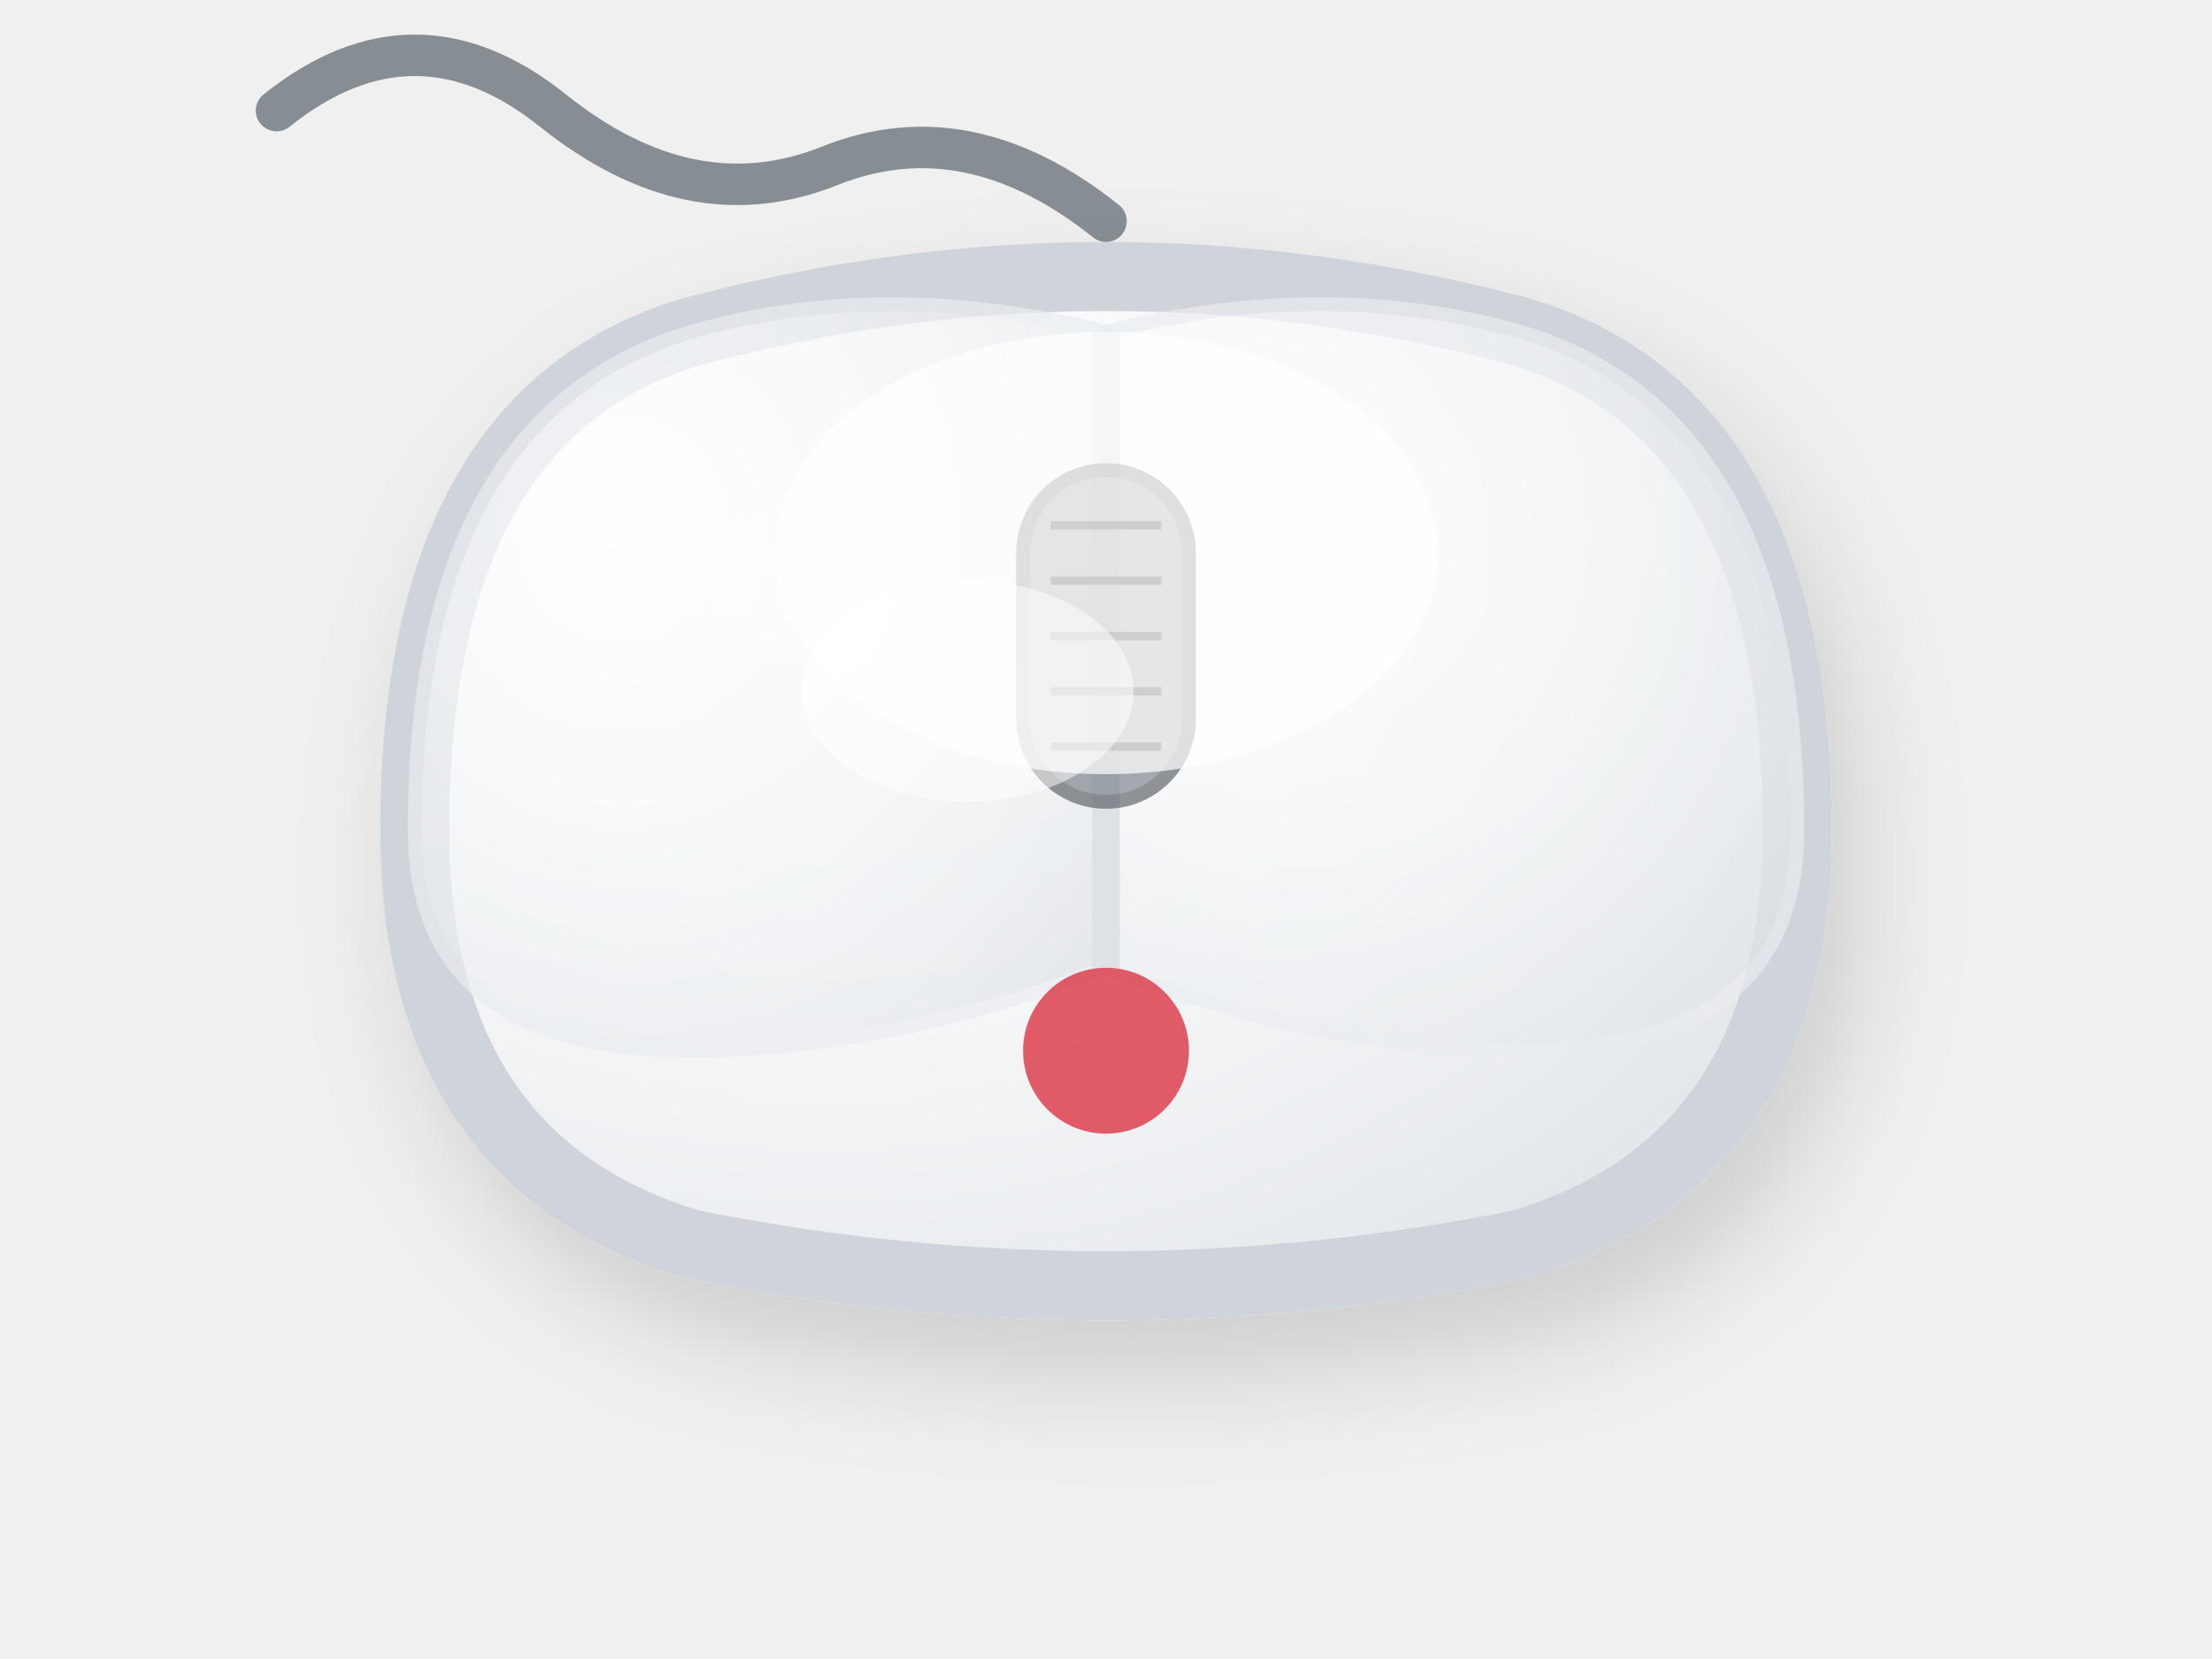
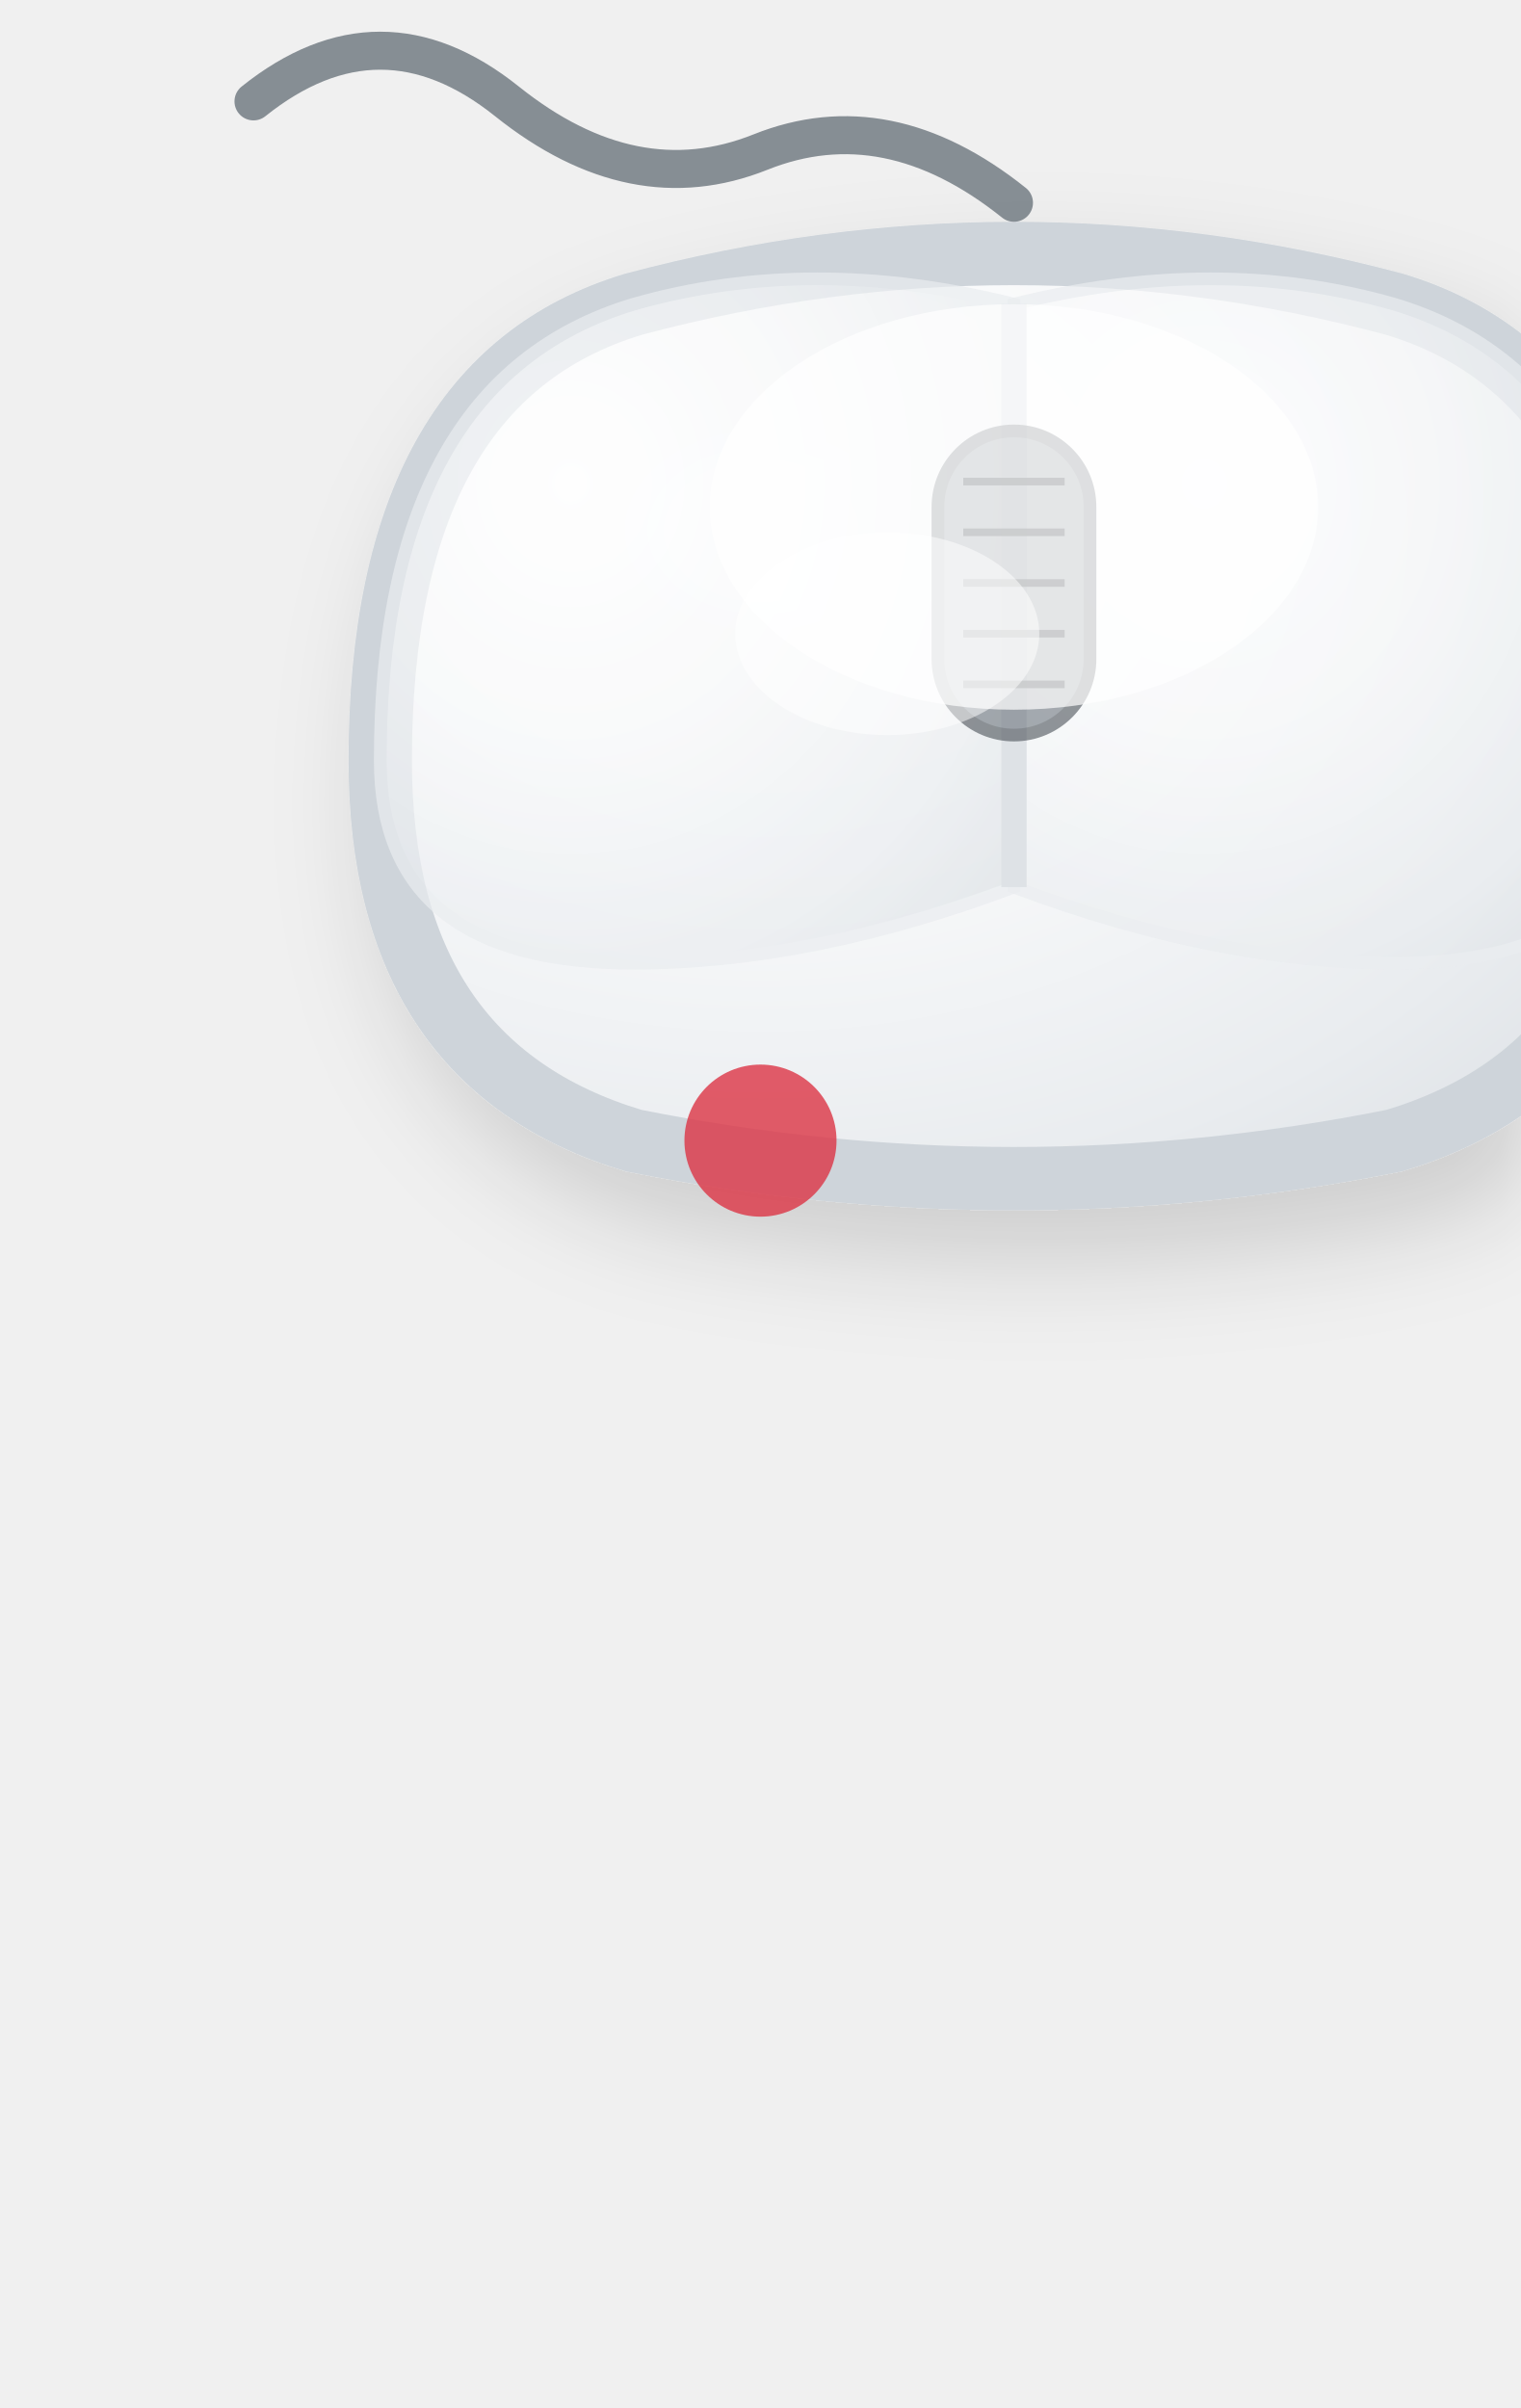
- <svg xmlns="http://www.w3.org/2000/svg" width="80" height="60" viewBox="0 0 80 60">
+ <svg xmlns="http://www.w3.org/2000/svg" width="60" height="95" viewBox="0 0 60 95">
  <defs>
    <radialGradient id="mouseBodyGrad" cx="0.3" cy="0.3" r="0.9">
      <stop offset="0%" style="stop-color:#ffffff;stop-opacity:1" />
      <stop offset="40%" style="stop-color:#f8f9fa;stop-opacity:1" />
      <stop offset="80%" style="stop-color:#e9ecef;stop-opacity:1" />
      <stop offset="100%" style="stop-color:#dee2e6;stop-opacity:1" />
    </radialGradient>
    <radialGradient id="bodyHighlightGrad" cx="0.4" cy="0.3" r="0.7">
      <stop offset="0%" style="stop-color:#fff3e0;stop-opacity:1" />
      <stop offset="50%" style="stop-color:#ffe0b2;stop-opacity:0.8" />
      <stop offset="100%" style="stop-color:#ffcc02;stop-opacity:0.6" />
    </radialGradient>
    <filter id="shadow" x="-50%" y="-50%" width="200%" height="200%">
      <feDropShadow dx="1" dy="2" stdDeviation="2" flood-color="#00000025" />
    </filter>
  </defs>
  <path d="M 15 30 Q 15 15 25 12 Q 40 8 55 12 Q 65 15 65 30 Q 65 42 55 45 Q 40 48 25 45 Q 15 42 15 30 Z" fill="url(#mouseBodyGrad)" stroke="#ced4da" stroke-width="2.5" filter="url(#shadow)">
    <animate attributeName="stroke-width" values="2.5;3.5;2.5" dur="2s" repeatCount="indefinite" />
  </path>
  <path d="M 15 30 Q 15 15 25 12 Q 32 10 40 12 L 40 35 Q 32 38 25 38 Q 15 38 15 30 Z" fill="url(#mouseBodyGrad)" stroke="#e9ecef" stroke-width="0.5" opacity="0.7" />
  <path d="M 40 12 Q 48 10 55 12 Q 65 15 65 30 Q 65 38 55 38 Q 48 38 40 35 L 40 12 Z" fill="url(#mouseBodyGrad)" stroke="#e9ecef" stroke-width="0.5" opacity="0.7" />
  <line x1="40" y1="12" x2="40" y2="35" stroke="#dee2e6" stroke-width="1" />
  <rect x="37" y="17" width="6" height="12" rx="3" ry="3" fill="#6c757d" stroke="#495057" stroke-width="0.5" opacity="0.6" />
  <line x1="38" y1="19" x2="42" y2="19" stroke="#343a40" stroke-width="0.3" opacity="0.7" />
  <line x1="38" y1="21" x2="42" y2="21" stroke="#343a40" stroke-width="0.3" opacity="0.7" />
  <line x1="38" y1="23" x2="42" y2="23" stroke="#343a40" stroke-width="0.3" opacity="0.7" />
  <line x1="38" y1="25" x2="42" y2="25" stroke="#343a40" stroke-width="0.3" opacity="0.7" />
  <line x1="38" y1="27" x2="42" y2="27" stroke="#343a40" stroke-width="0.3" opacity="0.7" />
  <ellipse cx="40" cy="20" rx="12" ry="8" fill="#ffffff" opacity="0.7">
    <animate attributeName="opacity" values="0.7;0.4;0.7" dur="3s" repeatCount="indefinite" />
  </ellipse>
  <ellipse cx="35" cy="25" rx="6" ry="4" fill="#ffffff" opacity="0.5">
    <animate attributeName="opacity" values="0.5;0.2;0.5" dur="3s" repeatCount="indefinite" begin="1s" />
  </ellipse>
  <path d="M 40 8 Q 35 4 30 6 Q 25 8 20 4 Q 15 0 10 4" fill="none" stroke="#6c757d" stroke-width="1.5" stroke-linecap="round" opacity="0.8" />
-   <circle cx="40" cy="38" r="3" fill="#dc3545" opacity="0.8">
+   <circle cx="30" cy="45" r="3" fill="#dc3545" opacity="0.8">
    <animate attributeName="opacity" values="0.8;0.3;0.8" dur="2.5s" repeatCount="indefinite" />
  </circle>
-   <path d="M 15 30 Q 15 15 25 12 Q 40 8 55 12 Q 65 15 65 30 Q 65 42 55 45 Q 40 48 25 45 Q 15 42 15 30 Z" fill="none" stroke="#ced4da" stroke-width="1" opacity="0">
+   <path d="M 12 35 Q 12 15 30 12 Q 48 15 48 35 L 48 60 Q 48 80 30 83 Q 12 80 12 60 Z" fill="none" stroke="#ced4da" stroke-width="1" opacity="0">
    <animate attributeName="opacity" values="0;0.6;0" dur="4s" repeatCount="indefinite" />
    <animate attributeName="stroke-width" values="1;4;1" dur="4s" repeatCount="indefinite" />
  </path>
</svg>
